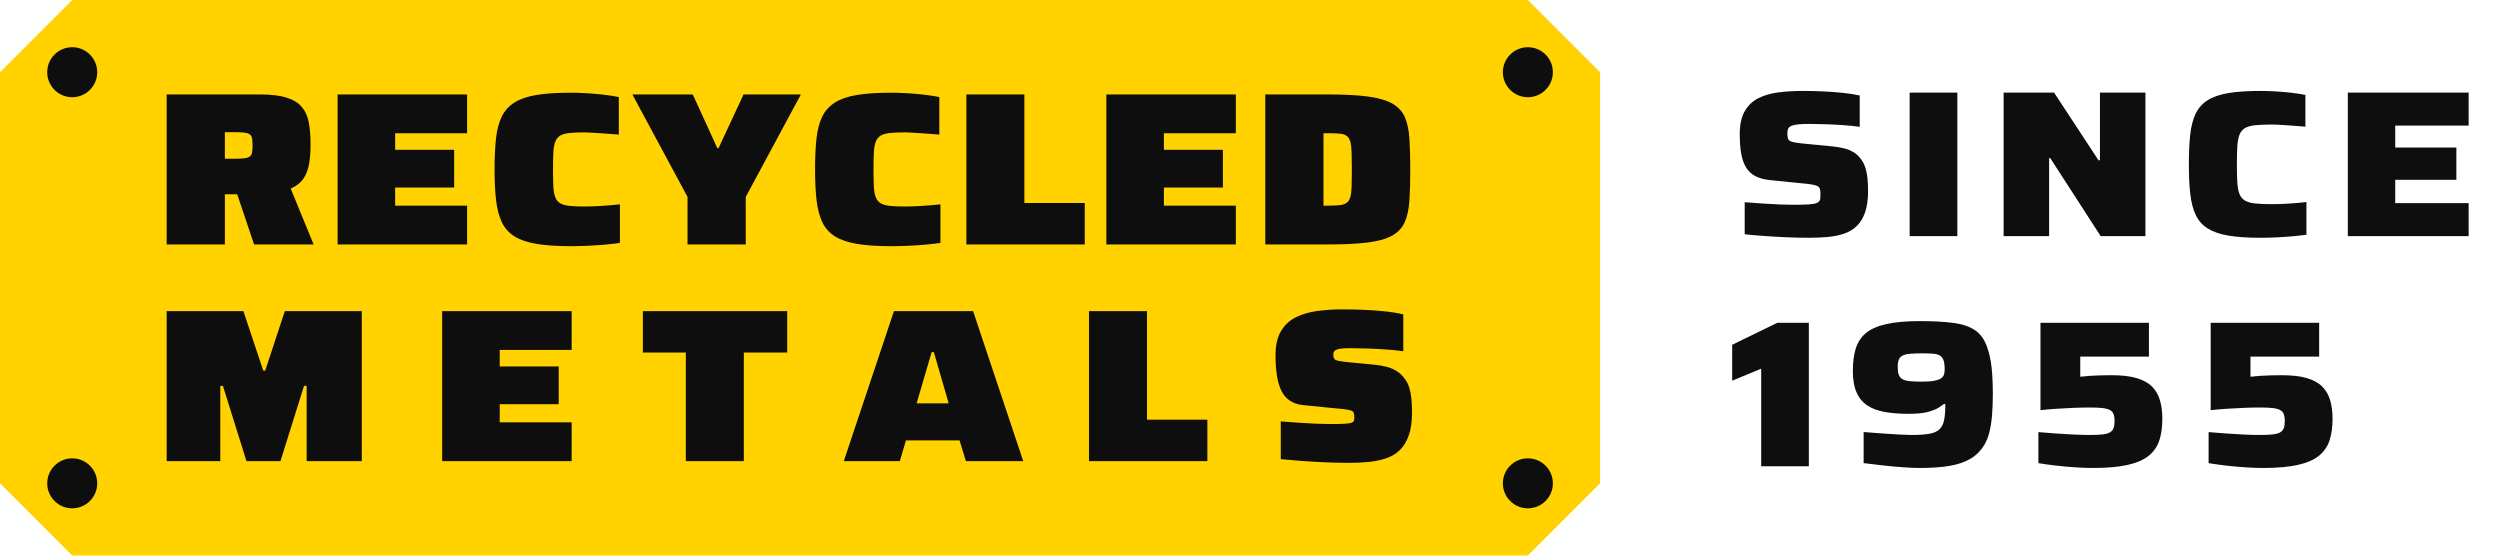
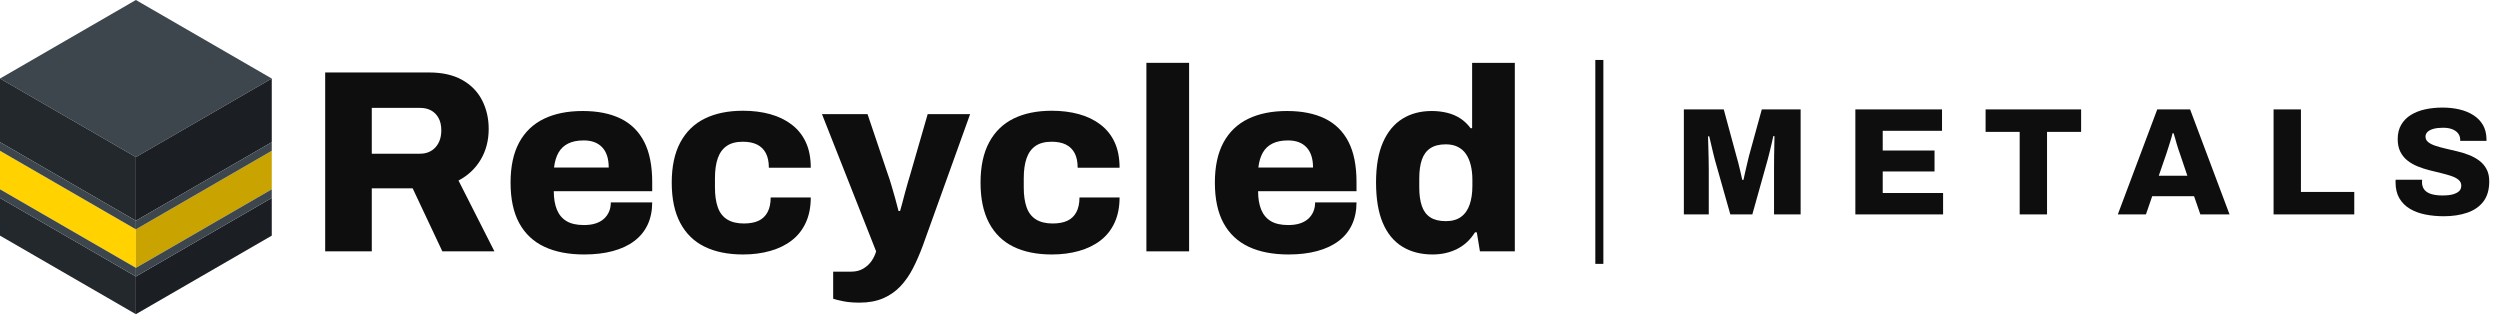
- <svg xmlns="http://www.w3.org/2000/svg" viewBox="0 0 270 60" width="270" height="60" role="img" aria-label="Recycled Metals, since 1955">
-   <path d="M7.80 0.00H165.01L172.81 7.80V52.20L165.01 60.00H7.80L0.00 52.20V7.80Z" fill="#FFD200" />
-   <path d="M18.0 26.4V10.2H28.078Q29.867 10.2 30.951 10.541Q32.034 10.883 32.599 11.554Q33.164 12.225 33.352 13.237Q33.541 14.25 33.541 15.616Q33.541 16.746 33.388 17.664Q33.235 18.583 32.787 19.265Q32.34 19.948 31.398 20.372L33.87 26.4H27.442L25.276 19.972L26.665 20.749Q26.312 20.914 25.982 20.949Q25.653 20.984 25.464 20.984H24.287V26.4ZM24.287 17.146H25.276Q25.959 17.146 26.359 17.099Q26.759 17.052 26.959 16.911Q27.16 16.769 27.218 16.487Q27.277 16.204 27.277 15.71Q27.277 15.215 27.218 14.921Q27.16 14.627 26.959 14.497Q26.759 14.368 26.359 14.321Q25.959 14.274 25.276 14.274H24.287ZM36.46 26.4V10.2H50.447V14.391H42.677V16.181H49.05V20.254H42.677V22.209H50.447V26.4ZM61.608 26.588Q59.418 26.588 57.947 26.341Q56.475 26.094 55.568 25.529Q54.662 24.964 54.203 24.01Q53.744 23.056 53.579 21.644Q53.414 20.231 53.414 18.3Q53.414 16.369 53.567 14.968Q53.72 13.567 54.179 12.614Q54.638 11.66 55.545 11.083Q56.451 10.506 57.923 10.259Q59.395 10.012 61.608 10.012Q62.456 10.012 63.409 10.07Q64.363 10.129 65.258 10.235Q66.153 10.341 66.835 10.483V14.533Q65.611 14.438 64.881 14.391Q64.151 14.344 63.763 14.321Q63.374 14.297 63.139 14.297Q62.126 14.297 61.479 14.368Q60.831 14.438 60.478 14.662Q60.125 14.886 59.96 15.333Q59.795 15.781 59.76 16.499Q59.724 17.217 59.724 18.3Q59.724 19.383 59.76 20.113Q59.795 20.843 59.96 21.279Q60.125 21.714 60.478 21.938Q60.831 22.162 61.479 22.232Q62.126 22.303 63.139 22.303Q63.963 22.303 65.046 22.232Q66.129 22.162 66.953 22.067V26.235Q66.317 26.329 65.423 26.412Q64.528 26.494 63.527 26.541Q62.526 26.588 61.608 26.588ZM74.253 26.4V21.267L68.295 10.2H74.818L77.478 16.016H77.596L80.304 10.2H86.497L80.54 21.267V26.4ZM96.222 26.588Q94.032 26.588 92.56 26.341Q91.088 26.094 90.182 25.529Q89.275 24.964 88.816 24.01Q88.357 23.056 88.192 21.644Q88.027 20.231 88.027 18.3Q88.027 16.369 88.18 14.968Q88.333 13.567 88.793 12.614Q89.252 11.66 90.158 11.083Q91.065 10.506 92.536 10.259Q94.008 10.012 96.222 10.012Q97.069 10.012 98.023 10.07Q98.976 10.129 99.871 10.235Q100.766 10.341 101.449 10.483V14.533Q100.224 14.438 99.494 14.391Q98.765 14.344 98.376 14.321Q97.988 14.297 97.752 14.297Q96.74 14.297 96.092 14.368Q95.444 14.438 95.091 14.662Q94.738 14.886 94.573 15.333Q94.408 15.781 94.373 16.499Q94.338 17.217 94.338 18.3Q94.338 19.383 94.373 20.113Q94.408 20.843 94.573 21.279Q94.738 21.714 95.091 21.938Q95.444 22.162 96.092 22.232Q96.74 22.303 97.752 22.303Q98.576 22.303 99.659 22.232Q100.742 22.162 101.567 22.067V26.235Q100.931 26.329 100.036 26.412Q99.141 26.494 98.141 26.541Q97.14 26.588 96.222 26.588ZM104.369 26.4V10.2H110.632V21.926H117.154V26.4ZM119.485 26.4V10.2H133.472V14.391H125.702V16.181H132.075V20.254H125.702V22.209H133.472V26.4ZM136.651 26.4V10.2H143.432Q146.069 10.2 147.741 10.424Q149.413 10.647 150.355 11.177Q151.297 11.707 151.709 12.625Q152.121 13.544 152.215 14.945Q152.309 16.346 152.309 18.3Q152.309 20.278 152.215 21.679Q152.121 23.08 151.709 23.998Q151.297 24.917 150.355 25.446Q149.413 25.976 147.741 26.188Q146.069 26.4 143.432 26.4ZM142.938 22.209H143.526Q144.274 22.209 144.736 22.15Q145.198 22.091 145.457 21.891Q145.716 21.691 145.834 21.279Q145.952 20.867 145.975 20.145Q145.999 19.424 145.999 18.347Q145.999 17.221 145.975 16.472Q145.952 15.723 145.834 15.305Q145.716 14.886 145.457 14.686Q145.198 14.485 144.736 14.438Q144.273 14.391 143.526 14.391H142.938Z" fill="#0E0E0E" />
-   <path d="M18.0 49.8V33.6H26.288L28.431 40.028H28.643L30.762 33.6H39.074V49.8H33.117V41.676H32.834L30.291 49.8H26.618L24.075 41.676H23.792V49.8ZM47.753 49.8V33.6H61.74V37.791H53.97V39.581H60.343V43.654H53.97V45.609H61.74V49.8ZM74.069 49.8V38.074H69.43V33.6H85.018V38.074H80.332V49.8ZM91.131 49.8 96.546 33.6H105.094L110.51 49.8H104.317L103.634 47.563H97.842L97.182 49.8ZM98.995 43.56H102.457L100.855 38.027H100.62ZM117.611 49.8V33.6H123.875V45.326H130.397V49.8ZM145.716 49.988Q144.515 49.988 143.15 49.93Q141.784 49.871 140.524 49.776Q139.265 49.682 138.323 49.588V45.515Q139.335 45.585 140.312 45.656Q141.29 45.726 142.161 45.762Q143.032 45.797 143.668 45.797Q144.774 45.797 145.304 45.762Q145.834 45.726 146.022 45.632Q146.164 45.562 146.211 45.467Q146.258 45.373 146.258 45.232Q146.258 45.091 146.258 44.926Q146.258 44.667 146.175 44.526Q146.093 44.384 145.846 44.314Q145.599 44.243 145.092 44.184Q144.586 44.125 143.762 44.055L140.724 43.749Q139.853 43.654 139.276 43.254Q138.699 42.854 138.37 42.159Q138.04 41.465 137.899 40.511Q137.758 39.557 137.758 38.356Q137.758 36.779 138.323 35.802Q138.888 34.824 139.877 34.306Q140.866 33.788 142.184 33.6Q143.503 33.412 144.986 33.412Q146.022 33.412 147.211 33.459Q148.401 33.506 149.543 33.624Q150.685 33.741 151.556 33.953V37.933Q150.732 37.815 149.707 37.744Q148.683 37.674 147.671 37.638Q146.658 37.603 145.834 37.603Q145.316 37.603 144.951 37.638Q144.586 37.674 144.398 37.744Q144.162 37.838 144.08 37.956Q143.997 38.074 143.997 38.309Q143.997 38.568 144.08 38.721Q144.162 38.874 144.492 38.957Q144.822 39.039 145.528 39.11L148.471 39.392Q149.178 39.463 149.802 39.628Q150.426 39.793 150.944 40.146Q151.462 40.499 151.885 41.158Q152.074 41.441 152.215 41.912Q152.356 42.383 152.427 43.03Q152.498 43.678 152.498 44.549Q152.498 46.009 152.156 46.998Q151.815 47.987 151.203 48.587Q150.59 49.188 149.743 49.482Q148.895 49.776 147.883 49.882Q146.87 49.988 145.716 49.988Z" fill="#0E0E0E" />
-   <circle cx="7.80" cy="7.80" r="2.70" fill="#0E0E0E" />
-   <circle cx="165.01" cy="7.80" r="2.70" fill="#0E0E0E" />
-   <circle cx="7.80" cy="52.20" r="2.70" fill="#0E0E0E" />
-   <circle cx="165.01" cy="52.20" r="2.70" fill="#0E0E0E" />
-   <path d="M195.364 25.68Q194.257 25.68 192.986 25.627Q191.715 25.574 190.527 25.486Q189.34 25.399 188.427 25.303V21.84Q189.402 21.914 190.369 21.981Q191.337 22.049 192.209 22.083Q193.082 22.116 193.708 22.116Q194.85 22.116 195.431 22.071Q196.012 22.025 196.264 21.899Q196.453 21.802 196.522 21.664Q196.591 21.526 196.599 21.329Q196.608 21.131 196.608 20.902Q196.608 20.577 196.538 20.382Q196.469 20.187 196.256 20.084Q196.043 19.981 195.603 19.913Q195.164 19.844 194.446 19.783L191.136 19.448Q190.165 19.346 189.53 18.996Q188.895 18.646 188.54 18.026Q188.186 17.406 188.039 16.526Q187.892 15.646 187.892 14.491Q187.892 12.958 188.418 12.029Q188.944 11.1 189.872 10.622Q190.801 10.145 192.041 9.982Q193.282 9.82 194.696 9.82Q195.699 9.82 196.822 9.868Q197.944 9.916 199.004 10.026Q200.064 10.135 200.85 10.314V13.699Q200.091 13.586 199.129 13.519Q198.167 13.451 197.195 13.417Q196.224 13.384 195.411 13.384Q194.701 13.384 194.23 13.429Q193.759 13.475 193.507 13.578Q193.199 13.704 193.117 13.9Q193.035 14.096 193.035 14.422Q193.035 14.795 193.117 15.004Q193.199 15.213 193.541 15.316Q193.883 15.418 194.63 15.492L197.905 15.81Q198.605 15.878 199.213 16.035Q199.822 16.193 200.315 16.525Q200.808 16.857 201.183 17.482Q201.364 17.77 201.493 18.215Q201.622 18.659 201.687 19.249Q201.751 19.839 201.751 20.619Q201.751 22.01 201.428 22.938Q201.104 23.866 200.524 24.42Q199.944 24.974 199.145 25.24Q198.346 25.507 197.392 25.594Q196.438 25.68 195.364 25.68ZM206.241 25.5V10H211.394V25.5ZM216.391 25.5V10H221.839L226.637 17.308H226.794V10H231.707V25.5H226.87L221.427 17.075H221.304V25.5ZM244.129 25.68Q242.075 25.68 240.691 25.45Q239.307 25.219 238.448 24.684Q237.59 24.15 237.151 23.24Q236.711 22.331 236.554 20.973Q236.396 19.615 236.396 17.75Q236.396 15.879 236.545 14.529Q236.695 13.18 237.134 12.271Q237.573 11.361 238.429 10.821Q239.284 10.281 240.672 10.05Q242.059 9.82 244.129 9.82Q244.922 9.82 245.808 9.873Q246.693 9.926 247.523 10.025Q248.352 10.123 248.982 10.252V13.681Q247.953 13.591 247.258 13.546Q246.562 13.501 246.128 13.475Q245.694 13.45 245.409 13.45Q244.303 13.45 243.585 13.523Q242.868 13.597 242.464 13.832Q242.061 14.067 241.87 14.542Q241.68 15.018 241.631 15.794Q241.583 16.571 241.583 17.75Q241.583 18.929 241.631 19.714Q241.68 20.499 241.87 20.966Q242.061 21.433 242.464 21.668Q242.868 21.903 243.585 21.977Q244.303 22.05 245.409 22.05Q246.233 22.05 247.272 21.983Q248.312 21.915 249.094 21.819V25.348Q248.486 25.438 247.648 25.514Q246.809 25.59 245.888 25.635Q244.966 25.68 244.129 25.68ZM253.564 25.5V10H266.613V13.564H258.684V15.937H265.288V19.418H258.684V21.936H266.613V25.5Z" fill="#0E0E0E" />
-   <path d="M190.209 50.36V39.819L187.075 41.117V37.238L191.951 34.86H195.356V50.36ZM207.346 50.541Q206.586 50.541 205.539 50.465Q204.492 50.389 203.383 50.268Q202.274 50.147 201.272 50.018V46.661Q202.39 46.752 203.389 46.819Q204.389 46.887 205.185 46.932Q205.98 46.977 206.417 46.977Q207.606 46.977 208.336 46.855Q209.067 46.732 209.447 46.38Q209.827 46.028 209.963 45.368Q210.099 44.708 210.099 43.633H209.953Q209.782 43.753 209.399 44.009Q209.016 44.265 208.25 44.479Q207.485 44.692 206.132 44.692Q204.685 44.692 203.553 44.492Q202.422 44.292 201.661 43.783Q200.901 43.274 200.504 42.373Q200.108 41.473 200.108 40.071Q200.108 38.678 200.414 37.662Q200.721 36.646 201.505 35.985Q202.29 35.325 203.706 35.003Q205.122 34.68 207.34 34.68Q209.507 34.68 210.958 34.872Q212.408 35.064 213.29 35.654Q214.172 36.245 214.596 37.456Q214.953 38.422 215.09 39.665Q215.226 40.908 215.226 42.569Q215.226 43.83 215.139 44.853Q215.052 45.875 214.855 46.669Q214.658 47.464 214.316 48.034Q213.766 48.965 212.86 49.517Q211.954 50.069 210.605 50.305Q209.257 50.541 207.346 50.541ZM207.588 41.217Q208.434 41.217 208.935 41.115Q209.435 41.013 209.664 40.837Q209.893 40.661 209.959 40.422Q210.025 40.182 210.025 39.886Q210.025 39.252 209.894 38.892Q209.763 38.533 209.48 38.381Q209.197 38.23 208.733 38.196Q208.27 38.161 207.588 38.161Q206.783 38.161 206.272 38.209Q205.762 38.257 205.476 38.403Q205.191 38.548 205.071 38.842Q204.951 39.135 204.951 39.643Q204.951 40.163 205.068 40.477Q205.185 40.791 205.467 40.953Q205.75 41.115 206.264 41.166Q206.777 41.217 207.588 41.217ZM226.044 50.541Q225.182 50.541 224.15 50.473Q223.118 50.406 222.077 50.288Q221.036 50.17 220.145 50.018V46.667Q221.033 46.741 222.06 46.817Q223.086 46.893 224.036 46.935Q224.987 46.977 225.696 46.977Q226.533 46.977 227.057 46.919Q227.581 46.862 227.863 46.701Q228.146 46.541 228.259 46.25Q228.372 45.96 228.372 45.477Q228.372 44.991 228.255 44.703Q228.137 44.414 227.837 44.266Q227.537 44.118 227.009 44.064Q226.482 44.01 225.653 44.01Q224.905 44.01 223.982 44.047Q223.059 44.083 222.118 44.146Q221.177 44.208 220.371 44.298V34.86H232.084V38.513H224.668V40.687Q225.165 40.625 225.735 40.588Q226.305 40.551 226.916 40.537Q227.526 40.523 228.088 40.523Q229.711 40.523 230.768 40.838Q231.825 41.152 232.426 41.76Q233.026 42.368 233.279 43.24Q233.532 44.113 233.532 45.246Q233.532 46.564 233.211 47.555Q232.89 48.545 232.074 49.212Q231.258 49.878 229.793 50.209Q228.329 50.541 226.044 50.541ZM244.428 50.541Q243.566 50.541 242.534 50.473Q241.502 50.406 240.461 50.288Q239.42 50.17 238.529 50.018V46.667Q239.417 46.741 240.443 46.817Q241.47 46.893 242.42 46.935Q243.371 46.977 244.08 46.977Q244.917 46.977 245.441 46.919Q245.965 46.862 246.247 46.701Q246.529 46.541 246.643 46.25Q246.756 45.96 246.756 45.477Q246.756 44.991 246.638 44.703Q246.521 44.414 246.221 44.266Q245.92 44.118 245.393 44.064Q244.866 44.01 244.037 44.01Q243.289 44.01 242.366 44.047Q241.442 44.083 240.502 44.146Q239.561 44.208 238.754 44.298V34.86H250.468V38.513H243.051V40.687Q243.548 40.625 244.118 40.588Q244.689 40.551 245.299 40.537Q245.91 40.523 246.472 40.523Q248.095 40.523 249.152 40.838Q250.209 41.152 250.81 41.76Q251.41 42.368 251.663 43.24Q251.916 44.113 251.916 45.246Q251.916 46.564 251.595 47.555Q251.274 48.545 250.458 49.212Q249.641 49.878 248.177 50.209Q246.713 50.541 244.428 50.541Z" fill="#0E0E0E" />
+ <svg xmlns="http://www.w3.org/2000/svg" role="img" aria-label="Recycled Metals" viewBox="0 0 2228 280" width="2228" height="280">
+   <polygon fill="#3D464D" points="121.10,0.00 242.20,70.00 121.10,140.00 0.00,70.00" />
+   <polygon fill="#23282C" points="0.00,70.00 121.10,140.00 121.10,196.70 0.00,126.70" />
+   <polygon fill="#1B1F23" points="121.10,140.00 242.20,70.00 242.20,126.70 121.10,196.70" />
+   <polygon fill="#FFD200" points="0.00,134.40 121.10,204.40 121.10,238.70 0.00,168.70" />
+   <polygon fill="#C9A400" points="121.10,204.40 242.20,134.40 242.20,168.70 121.10,238.70" />
+   <polygon fill="#23282C" points="0.00,176.40 121.10,246.40 121.10,280.00 0.00,210.00" />
+   <polygon fill="#1B1F23" points="121.10,246.40 242.20,176.40 242.20,210.00 121.10,280.00" />
+   <polygon fill="#3D464D" points="0.00,126.70 121.10,196.70 121.10,204.40 0.00,134.40" />
+   <polygon fill="#3D464D" points="121.10,196.70 242.20,126.70 242.20,134.40 121.10,204.40" />
+   <polygon fill="#3D464D" points="0.00,168.70 121.10,238.70 121.10,246.40 0.00,176.40" />
+   <polygon fill="#3D464D" points="121.10,238.70 242.20,168.70 242.20,176.40 121.10,246.40" />
+   <g transform="translate(289.8,224.0) scale(0.2320442,-0.2320442)">
+     <path fill="#0E0E0E" transform="translate(-75,0)" d="M75 0V687H474Q550 687 601.0 658.5Q652 630 677.5 580.5Q703 531 703 470Q703 404 672.5 352.5Q642 301 587 272L725 0H525L411 242H254V0ZM254 375H439Q476 375 498.5 399.5Q521 424 521 465Q521 492 511.0 511.0Q501 530 483.0 540.5Q465 551 439 551H254Z" />
+     <path fill="#0E0E0E" transform="translate(675,0)" d="M320 -12Q230 -12 167.0 17.5Q104 47 70.5 108.0Q37 169 37 264Q37 357 70.0 418.0Q103 479 165.0 509.0Q227 539 314 539Q400 539 459.5 510.0Q519 481 550.0 421.0Q581 361 581 266V231H203Q203 189 215.0 160.0Q227 131 252.0 116.0Q277 101 319 101Q344 101 363.0 107.0Q382 113 395.0 124.5Q408 136 415.0 152.0Q422 168 422 188H581Q581 140 563.5 102.5Q546 65 512.0 39.5Q478 14 429.5 1.0Q381 -12 320 -12ZM204 322H414Q414 348 407.5 367.5Q401 387 388.5 400.0Q376 413 358.5 419.5Q341 426 318 426Q282 426 258.0 414.0Q234 402 221.0 379.0Q208 356 204 322Z" />
+     <path fill="#0E0E0E" transform="translate(1294,0)" d="M311 -12Q224 -12 163.0 18.0Q102 48 69.5 109.5Q37 171 37 264Q37 357 70.0 418.5Q103 480 164.0 510.0Q225 540 311 540Q367 540 414.5 527.0Q462 514 497.5 487.0Q533 460 552.0 419.0Q571 378 571 321H410Q410 355 398.5 377.0Q387 399 365.0 410.0Q343 421 310 421Q272 421 248.5 405.0Q225 389 214.0 358.0Q203 327 203 281V245Q203 200 214.0 169.0Q225 138 250.0 122.5Q275 107 314 107Q348 107 370.5 117.5Q393 128 405.0 150.5Q417 173 417 207H571Q571 152 552.0 110.5Q533 69 498.0 42.0Q463 15 415.0 1.5Q367 -12 311 -12Z" />
+     <path fill="#0E0E0E" transform="translate(1906,0)" d="M146 -197Q110 -197 83.0 -191.5Q56 -186 45 -182V-78H114Q142 -78 162.0 -65.5Q182 -53 193.5 -35.5Q205 -18 210 0L2 527H177L255 296Q261 280 268.5 254.5Q276 229 283.5 202.5Q291 176 296 155H302Q306 169 311.0 187.5Q316 206 321.0 225.5Q326 245 331.5 263.0Q337 281 341 295L408 527H571L389 21Q372 -25 351.5 -65.0Q331 -105 303.0 -134.5Q275 -164 236.5 -180.5Q198 -197 146 -197Z" />
+     <path fill="#0E0E0E" transform="translate(2480,0)" d="M311 -12Q224 -12 163.0 18.0Q102 48 69.5 109.5Q37 171 37 264Q37 357 70.0 418.5Q103 480 164.0 510.0Q225 540 311 540Q367 540 414.5 527.0Q462 514 497.5 487.0Q533 460 552.0 419.0Q571 378 571 321H410Q410 355 398.5 377.0Q387 399 365.0 410.0Q343 421 310 421Q272 421 248.5 405.0Q225 389 214.0 358.0Q203 327 203 281V245Q203 200 214.0 169.0Q225 138 250.0 122.5Q275 107 314 107Q348 107 370.5 117.5Q393 128 405.0 150.5Q417 173 417 207H571Q571 152 552.0 110.5Q533 69 498.0 42.0Q463 15 415.0 1.5Q367 -12 311 -12Z" />
+     <path fill="#0E0E0E" transform="translate(3092,0)" d="M62 0V724H226V0Z" />
+     <path fill="#0E0E0E" transform="translate(3380,0)" d="M320 -12Q230 -12 167.0 17.5Q104 47 70.5 108.0Q37 169 37 264Q37 357 70.0 418.0Q103 479 165.0 509.0Q227 539 314 539Q400 539 459.5 510.0Q519 481 550.0 421.0Q581 361 581 266V231H203Q203 189 215.0 160.0Q227 131 252.0 116.0Q277 101 319 101Q344 101 363.0 107.0Q382 113 395.0 124.5Q408 136 415.0 152.0Q422 168 422 188H581Q581 140 563.5 102.5Q546 65 512.0 39.5Q478 14 429.5 1.0Q381 -12 320 -12ZM204 322H414Q414 348 407.5 367.5Q401 387 388.5 400.0Q376 413 358.5 419.5Q341 426 318 426Q282 426 258.0 414.0Q234 402 221.0 379.0Q208 356 204 322Z" />
+     <path fill="#0E0E0E" transform="translate(3999,0)" d="M254 -12Q187 -12 138.0 18.0Q89 48 63.0 109.0Q37 170 37 265Q37 358 63.5 418.5Q90 479 138.0 509.0Q186 539 251 539Q282 539 310.5 532.0Q339 525 361.5 510.0Q384 495 400 473H406V724H570V0H436L424 73H417Q390 30 348.0 9.0Q306 -12 254 -12ZM305 116Q341 116 363.5 132.5Q386 149 396.5 179.5Q407 210 407 251V275Q407 305 401.0 330.0Q395 355 383.0 373.0Q371 391 351.5 401.0Q332 411 305 411Q268 411 245.5 396.0Q223 381 213.0 352.0Q203 323 203 280V245Q203 203 213.0 174.0Q223 145 245.5 130.5Q268 116 305 116Z" />
+   </g>
+   <rect x="1421.75" y="53.43" width="7.17" height="181.73" fill="#0E0E0E" />
+   <g transform="translate(1490.44,191.08) scale(0.13621,-0.13621)">
+     <path fill="#0E0E0E" transform="translate(0,0)" d="M75 0V687H336L419 381Q424 365 431.0 337.5Q438 310 445.0 280.0Q452 250 457 226H465Q469 245 475.0 271.5Q481 298 488.0 327.5Q495 357 501 382L585 687H839V0H665V293Q665 336 665.5 380.0Q666 424 667.0 460.0Q668 496 668 512H660Q657 497 650.5 468.5Q644 440 636.5 409.5Q629 379 623 357L523 0H379L278 357Q273 377 266.0 405.0Q259 433 252.5 462.0Q246 491 241 511H233Q234 485 235.0 447.5Q236 410 237.0 369.5Q238 329 238 293V0Z" />
+     <path fill="#0E0E0E" transform="translate(1120.1,0)" d="M77 0V687H644V547H256V418H595V281H256V140H651V0Z" />
+     <path fill="#0E0E0E" transform="translate(2025.2,0)" d="M247 0V540H24V687H649V540H426V0Z" />
+     <path fill="#0E0E0E" transform="translate(2906.3,0)" d="M8 0 266 687H481L739 0H548L507 119H233L192 0ZM276 253H463L414 398Q410 409 404.5 425.5Q399 442 393.5 460.5Q388 479 383.0 498.0Q378 517 373 531H366Q362 512 354.5 488.0Q347 464 339.5 440.0Q332 416 326 398Z" />
+     <path fill="#0E0E0E" transform="translate(3858.4,0)" d="M75 0V687H254V147H603V0Z" />
+     <path fill="#0E0E0E" transform="translate(4687.5,0)" d="M360 -12Q295 -12 238.0 -0.5Q181 11 137.5 37.0Q94 63 69.0 105.5Q44 148 44 210Q44 214 44.0 219.0Q44 224 45 227H218Q218 224 217.5 219.5Q217 215 217 212Q217 180 233.5 160.5Q250 141 280.0 132.5Q310 124 350 124Q372 124 391.0 126.0Q410 128 425.0 133.0Q440 138 451.5 145.5Q463 153 468.5 163.5Q474 174 474 188Q474 211 456.5 226.0Q439 241 409.5 251.0Q380 261 343.0 270.0Q306 279 266.0 289.0Q226 299 189.0 314.0Q152 329 122.5 352.0Q93 375 75.5 409.5Q58 444 58 493Q58 547 81.0 586.5Q104 626 144.5 651.0Q185 676 238.0 687.5Q291 699 351 699Q410 699 461.5 687.0Q513 675 553.0 649.5Q593 624 615.5 585.5Q638 547 639 493V481H467V488Q467 511 454.5 528.5Q442 546 417.0 556.5Q392 567 355 567Q318 567 292.5 560.0Q267 553 253.5 540.0Q240 527 240 509Q240 487 257.5 473.0Q275 459 305.0 449.0Q335 439 372.0 430.5Q409 422 448.5 412.5Q488 403 525.0 388.5Q562 374 592.0 351.5Q622 329 639.5 296.0Q657 263 657 216Q657 134 618.5 84.0Q580 34 512.5 11.0Q445 -12 360 -12Z" />
+   </g>
</svg>
